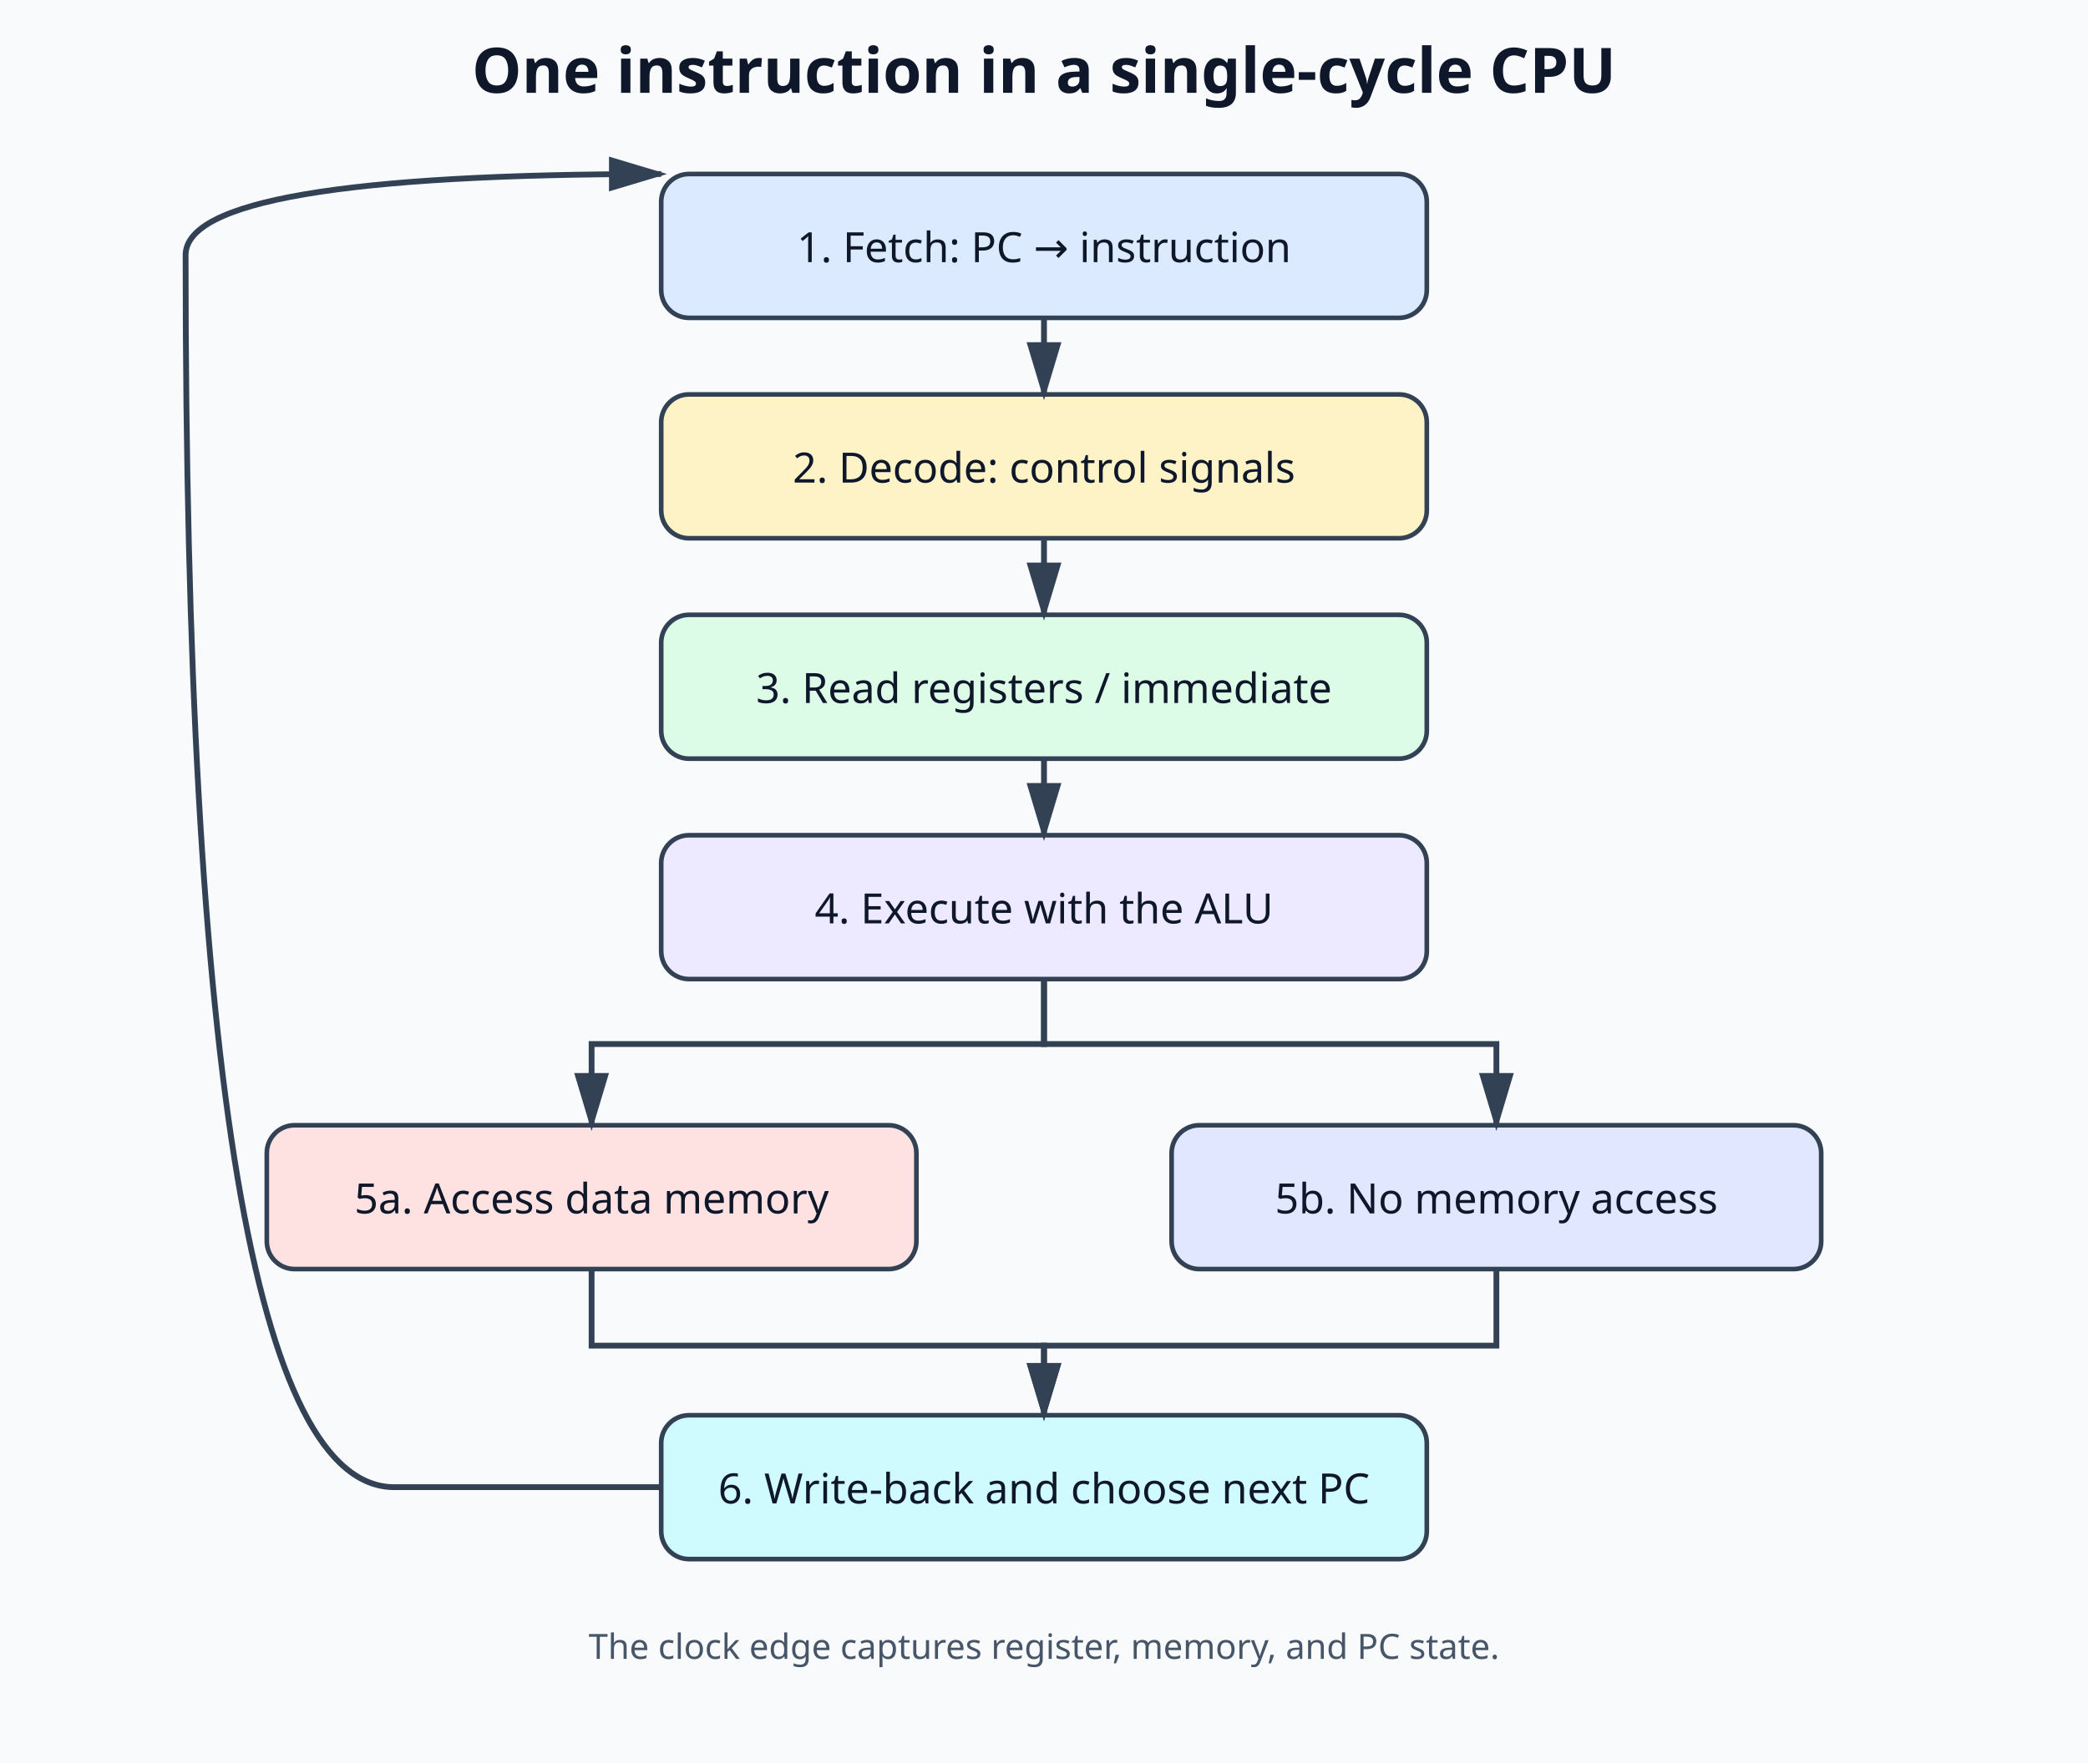
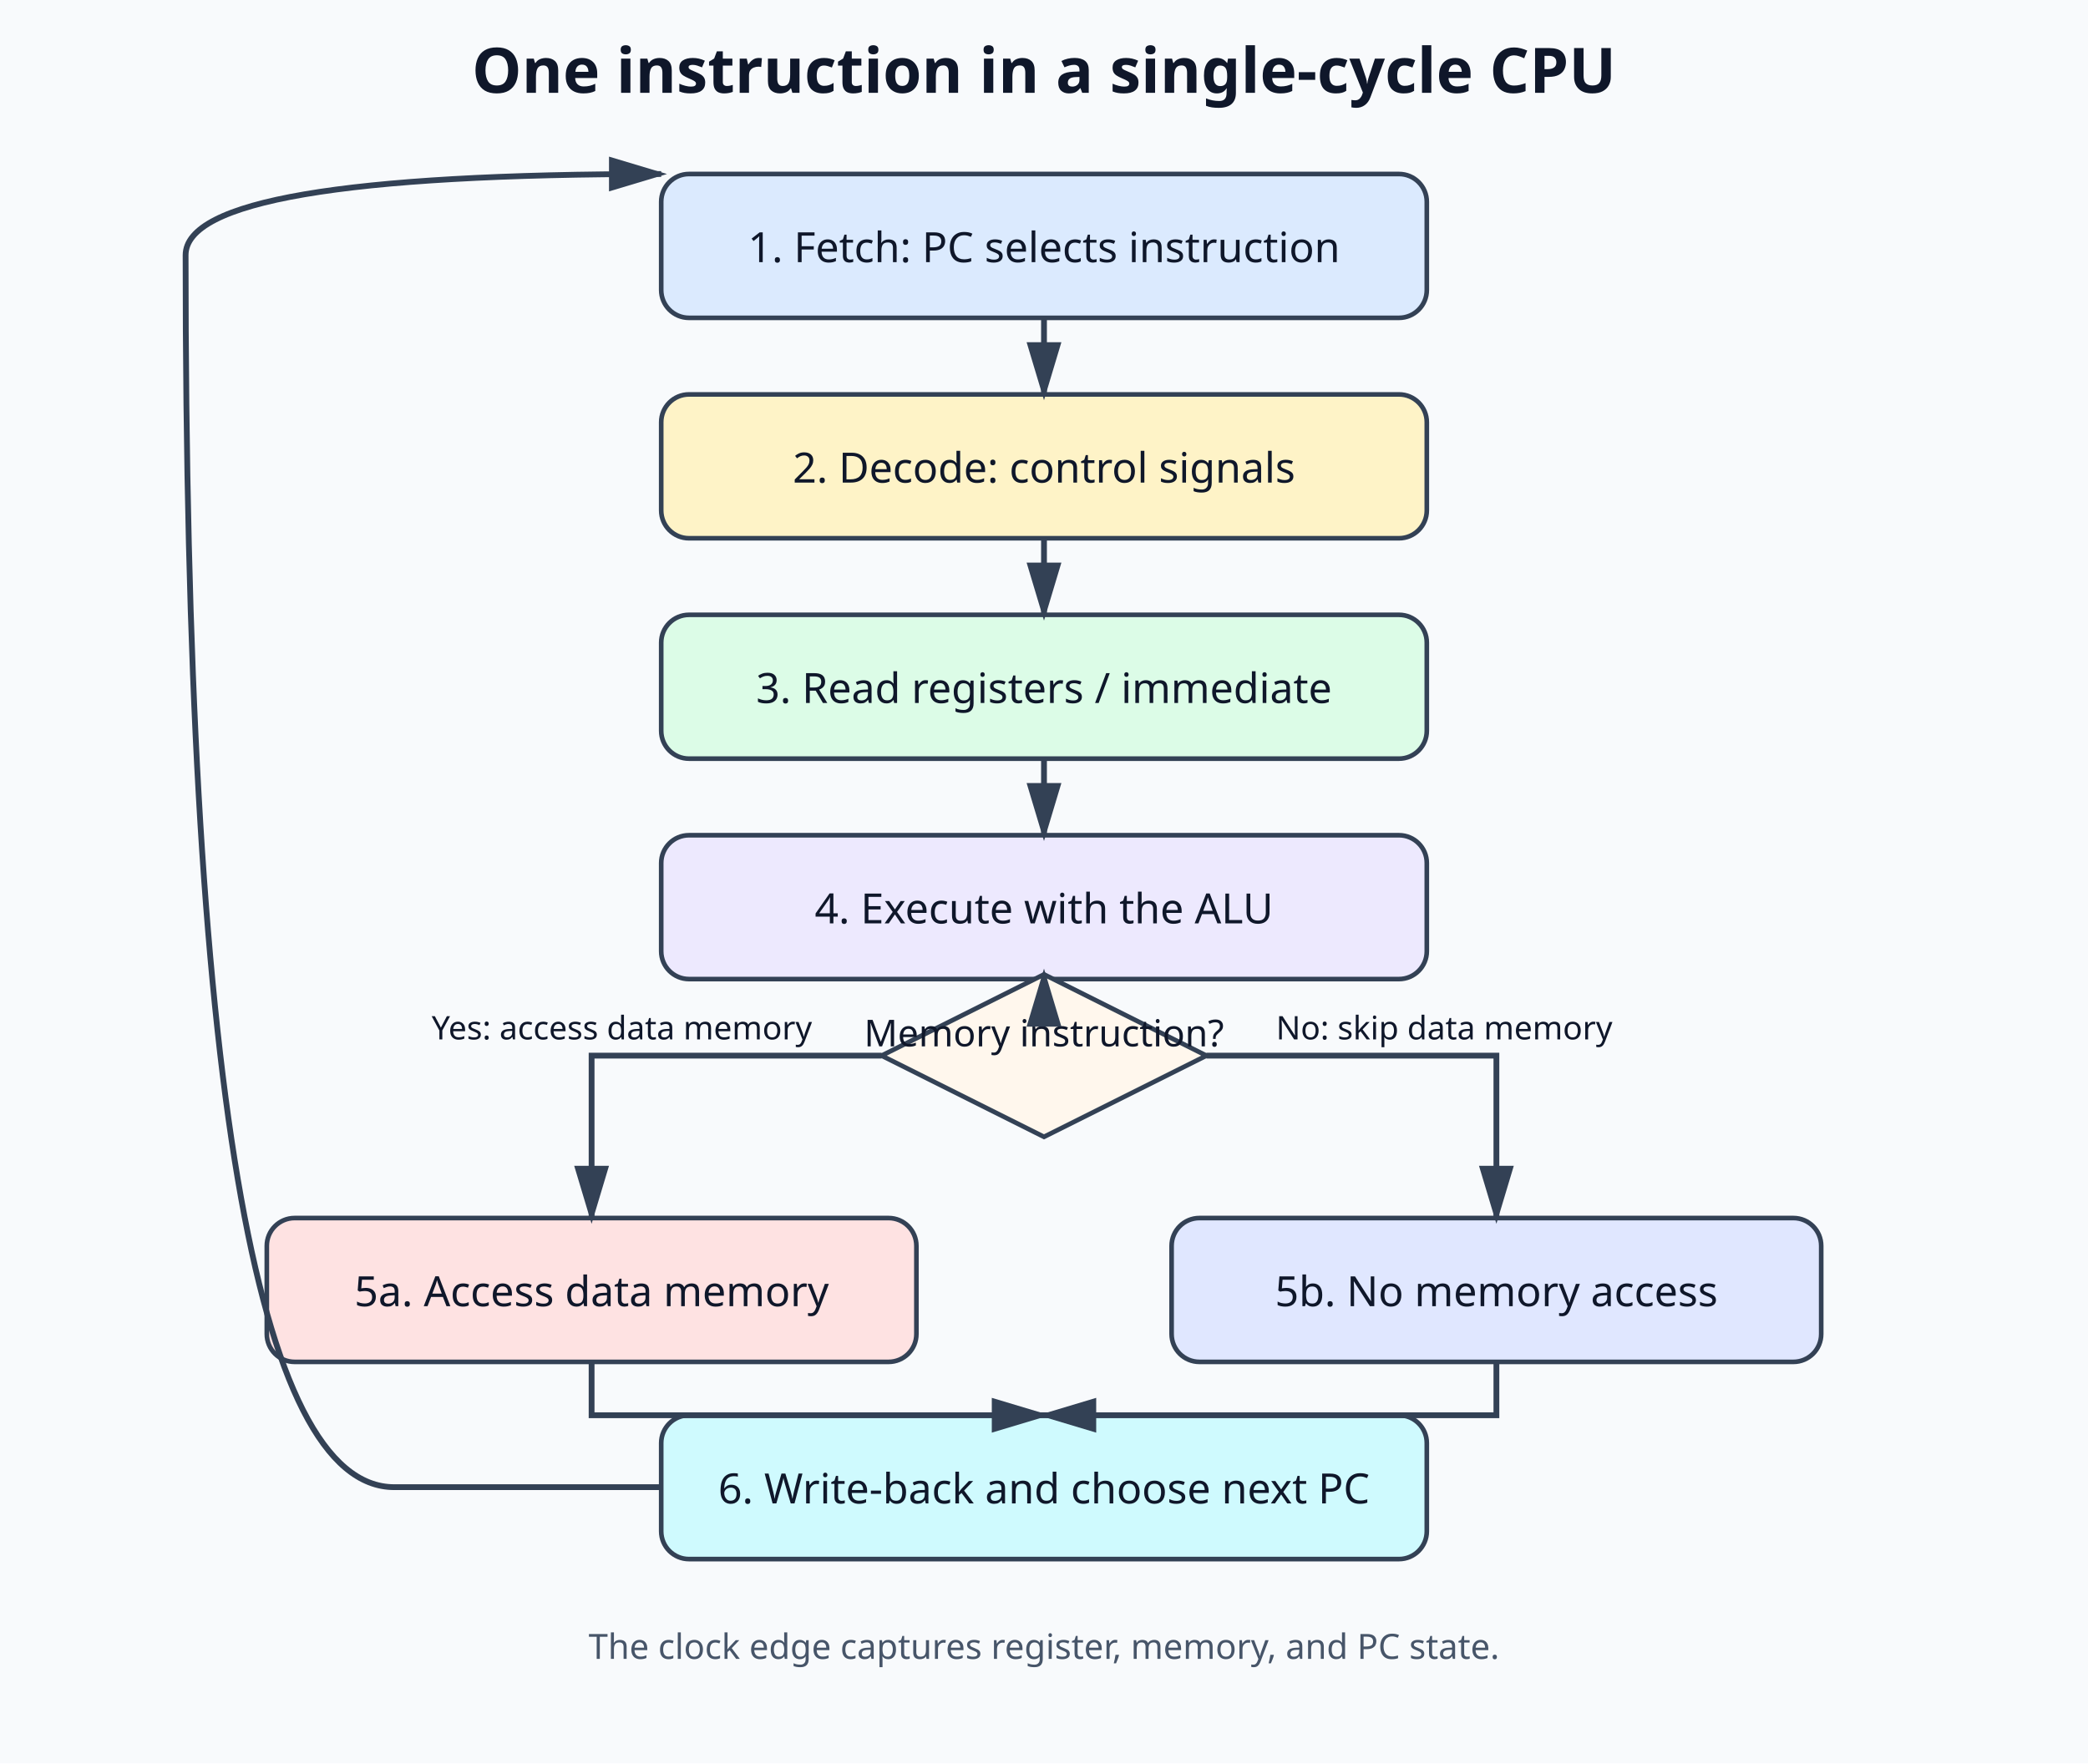
<svg xmlns="http://www.w3.org/2000/svg" width="900" height="760" viewBox="0 0 900 760" role="img" aria-labelledby="title desc">
  <defs>
    <marker id="arrow" markerWidth="10" markerHeight="10" refX="9" refY="3" orient="auto">
      <path d="M0,0 L10,3 L0,6 Z" fill="#334155" />
    </marker>
  </defs>
  <rect width="900" height="760" fill="#f8fafc" />
  <text x="450" y="40" text-anchor="middle" font-family="sans-serif" font-size="27" font-weight="700" fill="#0f172a">One instruction in a single-cycle CPU</text>
  <g font-family="sans-serif" font-size="18" fill="#0f172a" stroke="#334155" stroke-width="2">
    <rect x="285" y="75" width="330" height="62" rx="12" fill="#dbeafe" />
-     <text x="450" y="113" text-anchor="middle" stroke="none">1. Fetch: PC → instruction</text>
+     <text x="450" y="113" text-anchor="middle" stroke="none">1. Fetch: PC selects instruction</text>
    <rect x="285" y="170" width="330" height="62" rx="12" fill="#fef3c7" />
    <text x="450" y="208" text-anchor="middle" stroke="none">2. Decode: control signals</text>
    <rect x="285" y="265" width="330" height="62" rx="12" fill="#dcfce7" />
    <text x="450" y="303" text-anchor="middle" stroke="none">3. Read registers / immediate</text>
    <rect x="285" y="360" width="330" height="62" rx="12" fill="#ede9fe" />
    <text x="450" y="398" text-anchor="middle" stroke="none">4. Execute with the ALU</text>
-     <rect x="115" y="485" width="280" height="62" rx="12" fill="#fee2e2" />
-     <text x="255" y="523" text-anchor="middle" stroke="none">5a. Access data memory</text>
-     <rect x="505" y="485" width="280" height="62" rx="12" fill="#e0e7ff" />
-     <text x="645" y="523" text-anchor="middle" stroke="none">5b. No memory access</text>
+     <path d="M450 420 L520 455 L450 490 L380 455 Z" fill="#fff7ed" />
+     <text x="450" y="451" text-anchor="middle" stroke="none" font-size="16">Memory instruction?</text>
+     <text x="350" y="448" text-anchor="end" stroke="none" font-size="14">Yes: access data memory</text>
+     <text x="550" y="448" text-anchor="start" stroke="none" font-size="14">No: skip data memory</text>
+     <rect x="115" y="525" width="280" height="62" rx="12" fill="#fee2e2" />
+     <text x="255" y="563" text-anchor="middle" stroke="none">5a. Access data memory</text>
+     <rect x="505" y="525" width="280" height="62" rx="12" fill="#e0e7ff" />
+     <text x="645" y="563" text-anchor="middle" stroke="none">5b. No memory access</text>
    <rect x="285" y="610" width="330" height="62" rx="12" fill="#cffafe" />
    <text x="450" y="648" text-anchor="middle" stroke="none">6. Write-back and choose next PC</text>
  </g>
  <g stroke="#334155" stroke-width="2.5" fill="none" marker-end="url(#arrow)">
    <path d="M450 137 V170" />
    <path d="M450 232 V265" />
    <path d="M450 327 V360" />
-     <path d="M450 422 V450 L255 450 V485" />
-     <path d="M450 422 V450 L645 450 V485" />
-     <path d="M255 547 V580 L450 580 V610" />
-     <path d="M645 547 V580 L450 580 V610" />
+     <path d="M450 422 V420" />
+     <path d="M380 455 L255 455 V525" />
+     <path d="M520 455 L645 455 V525" />
+     <path d="M255 587 V610 L450 610 V610" />
+     <path d="M645 587 V610 L450 610 V610" />
    <path d="M285 641 H170 Q80 641 80 110 Q80 75 285 75" />
  </g>
  <text x="450" y="715" text-anchor="middle" font-family="sans-serif" font-size="15" fill="#475569">The clock edge captures register, memory, and PC state.</text>
</svg>
